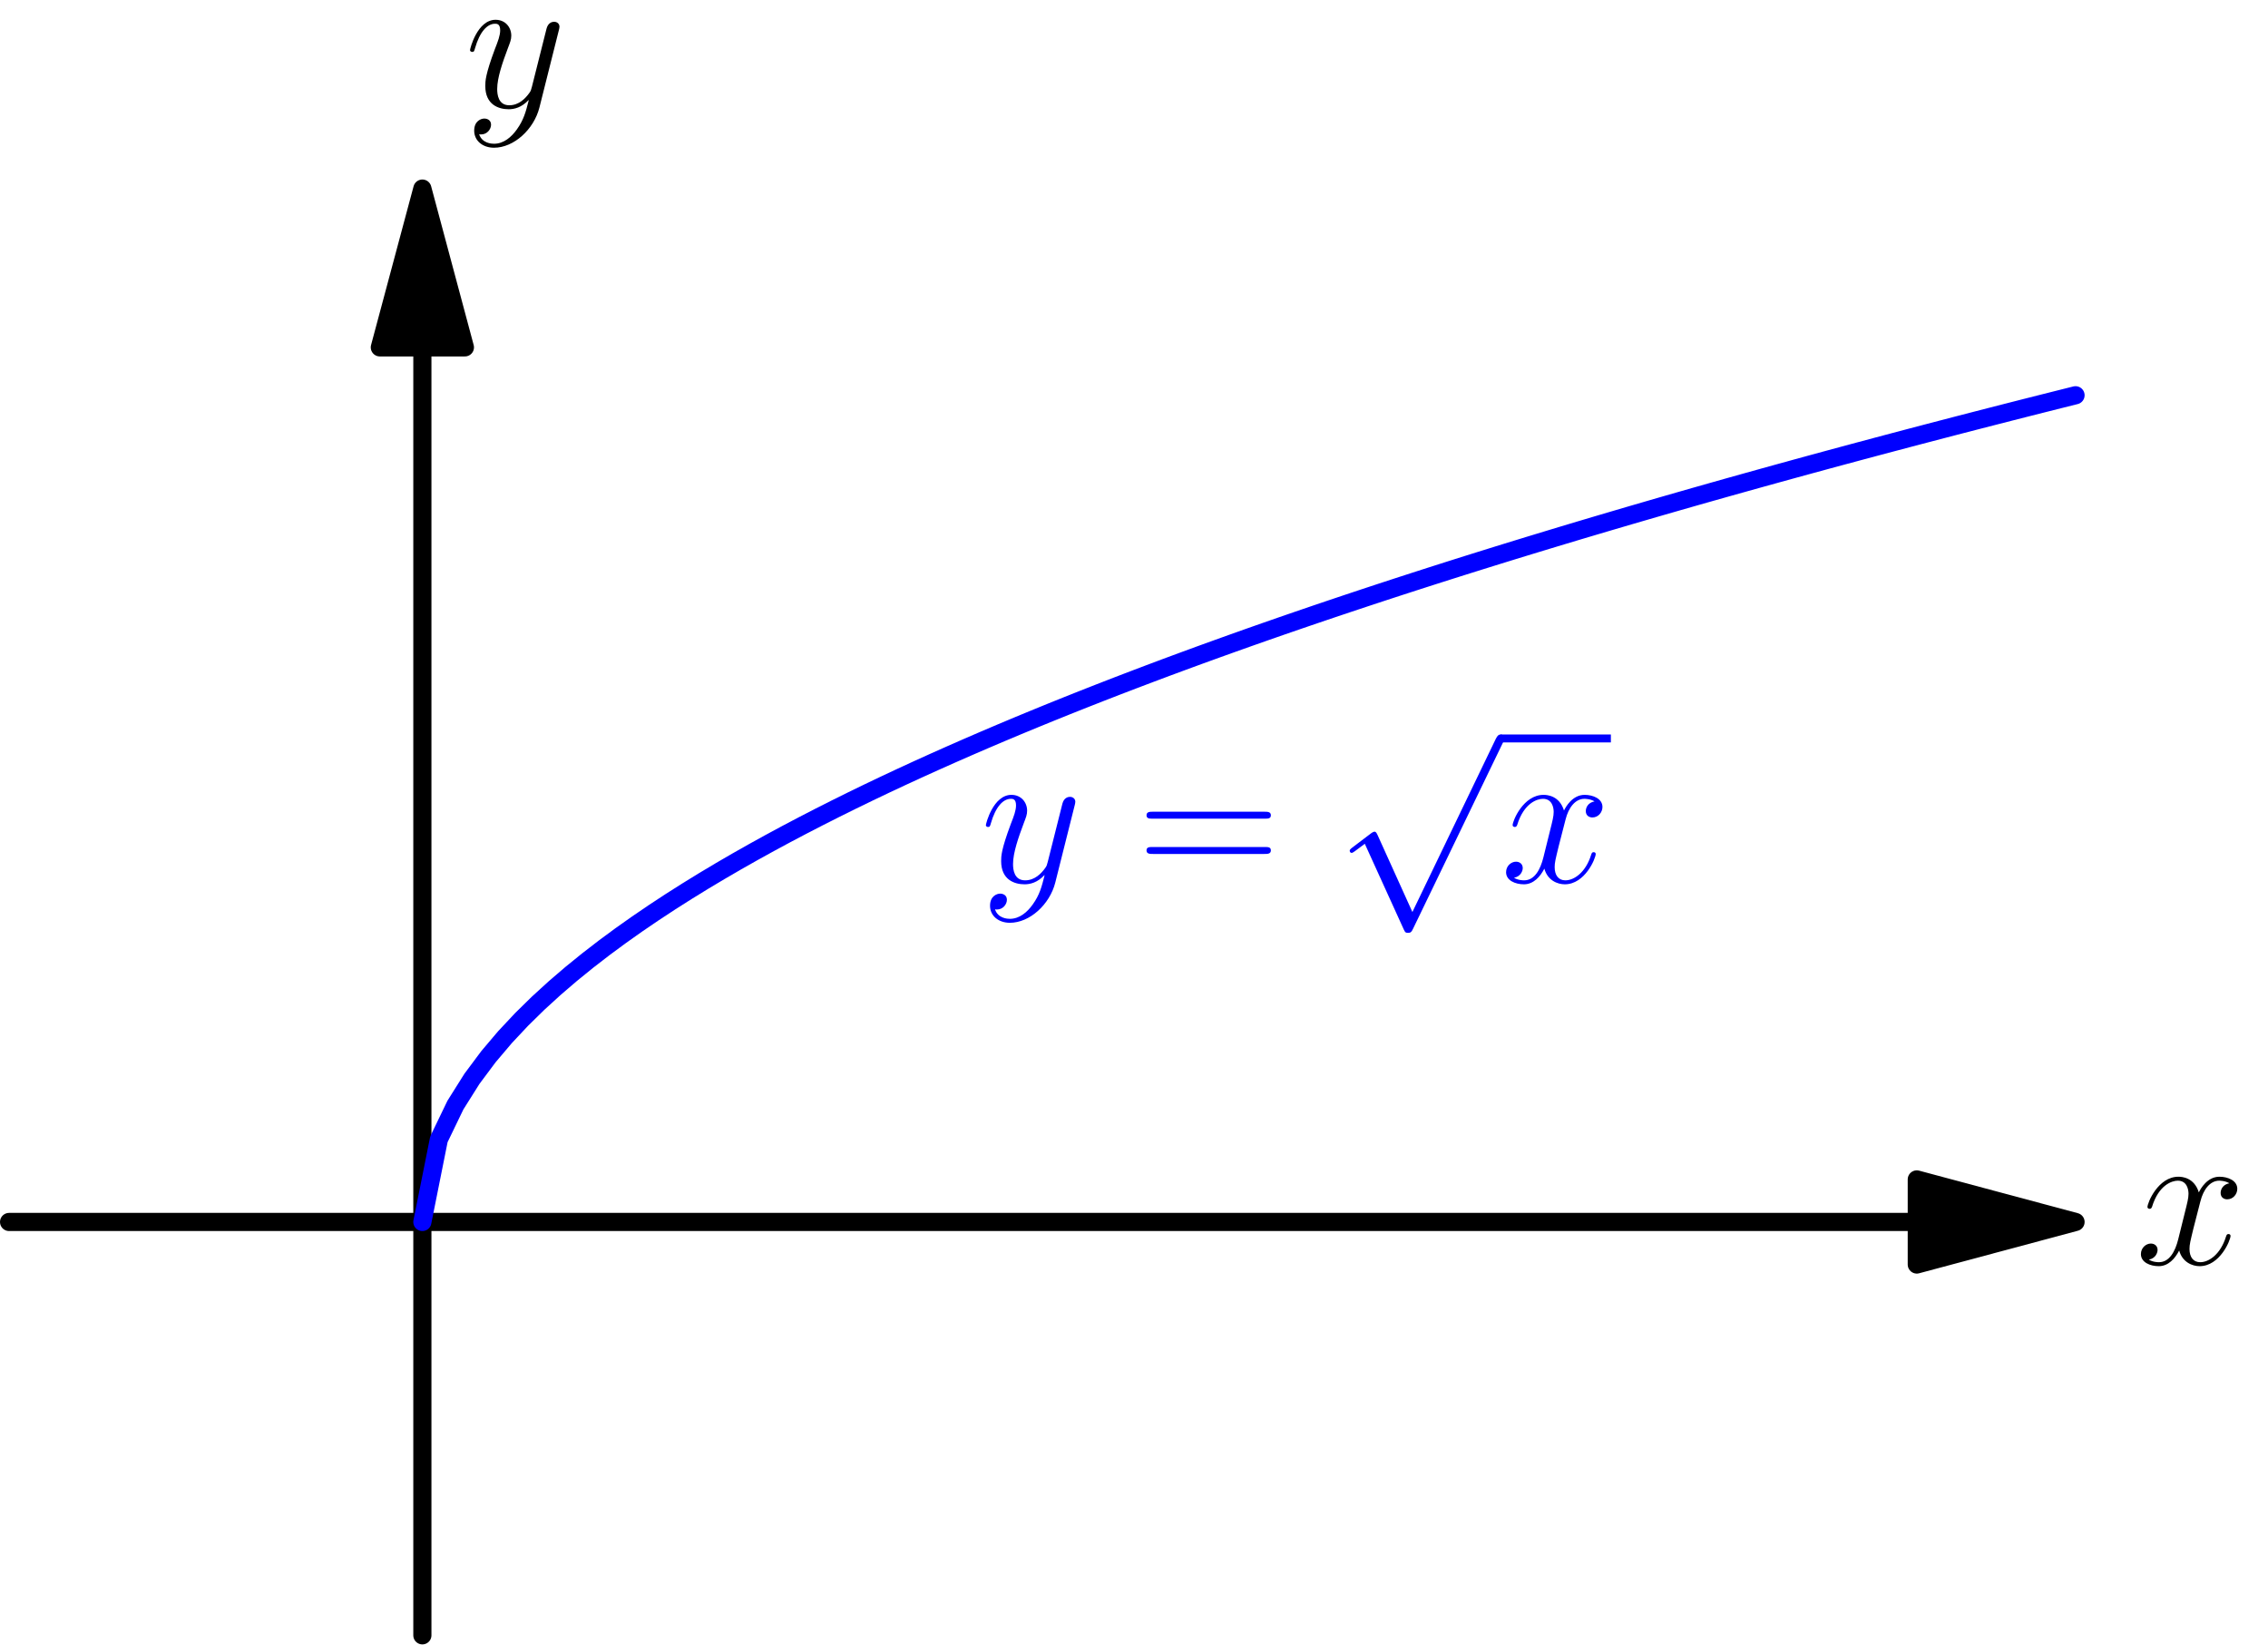
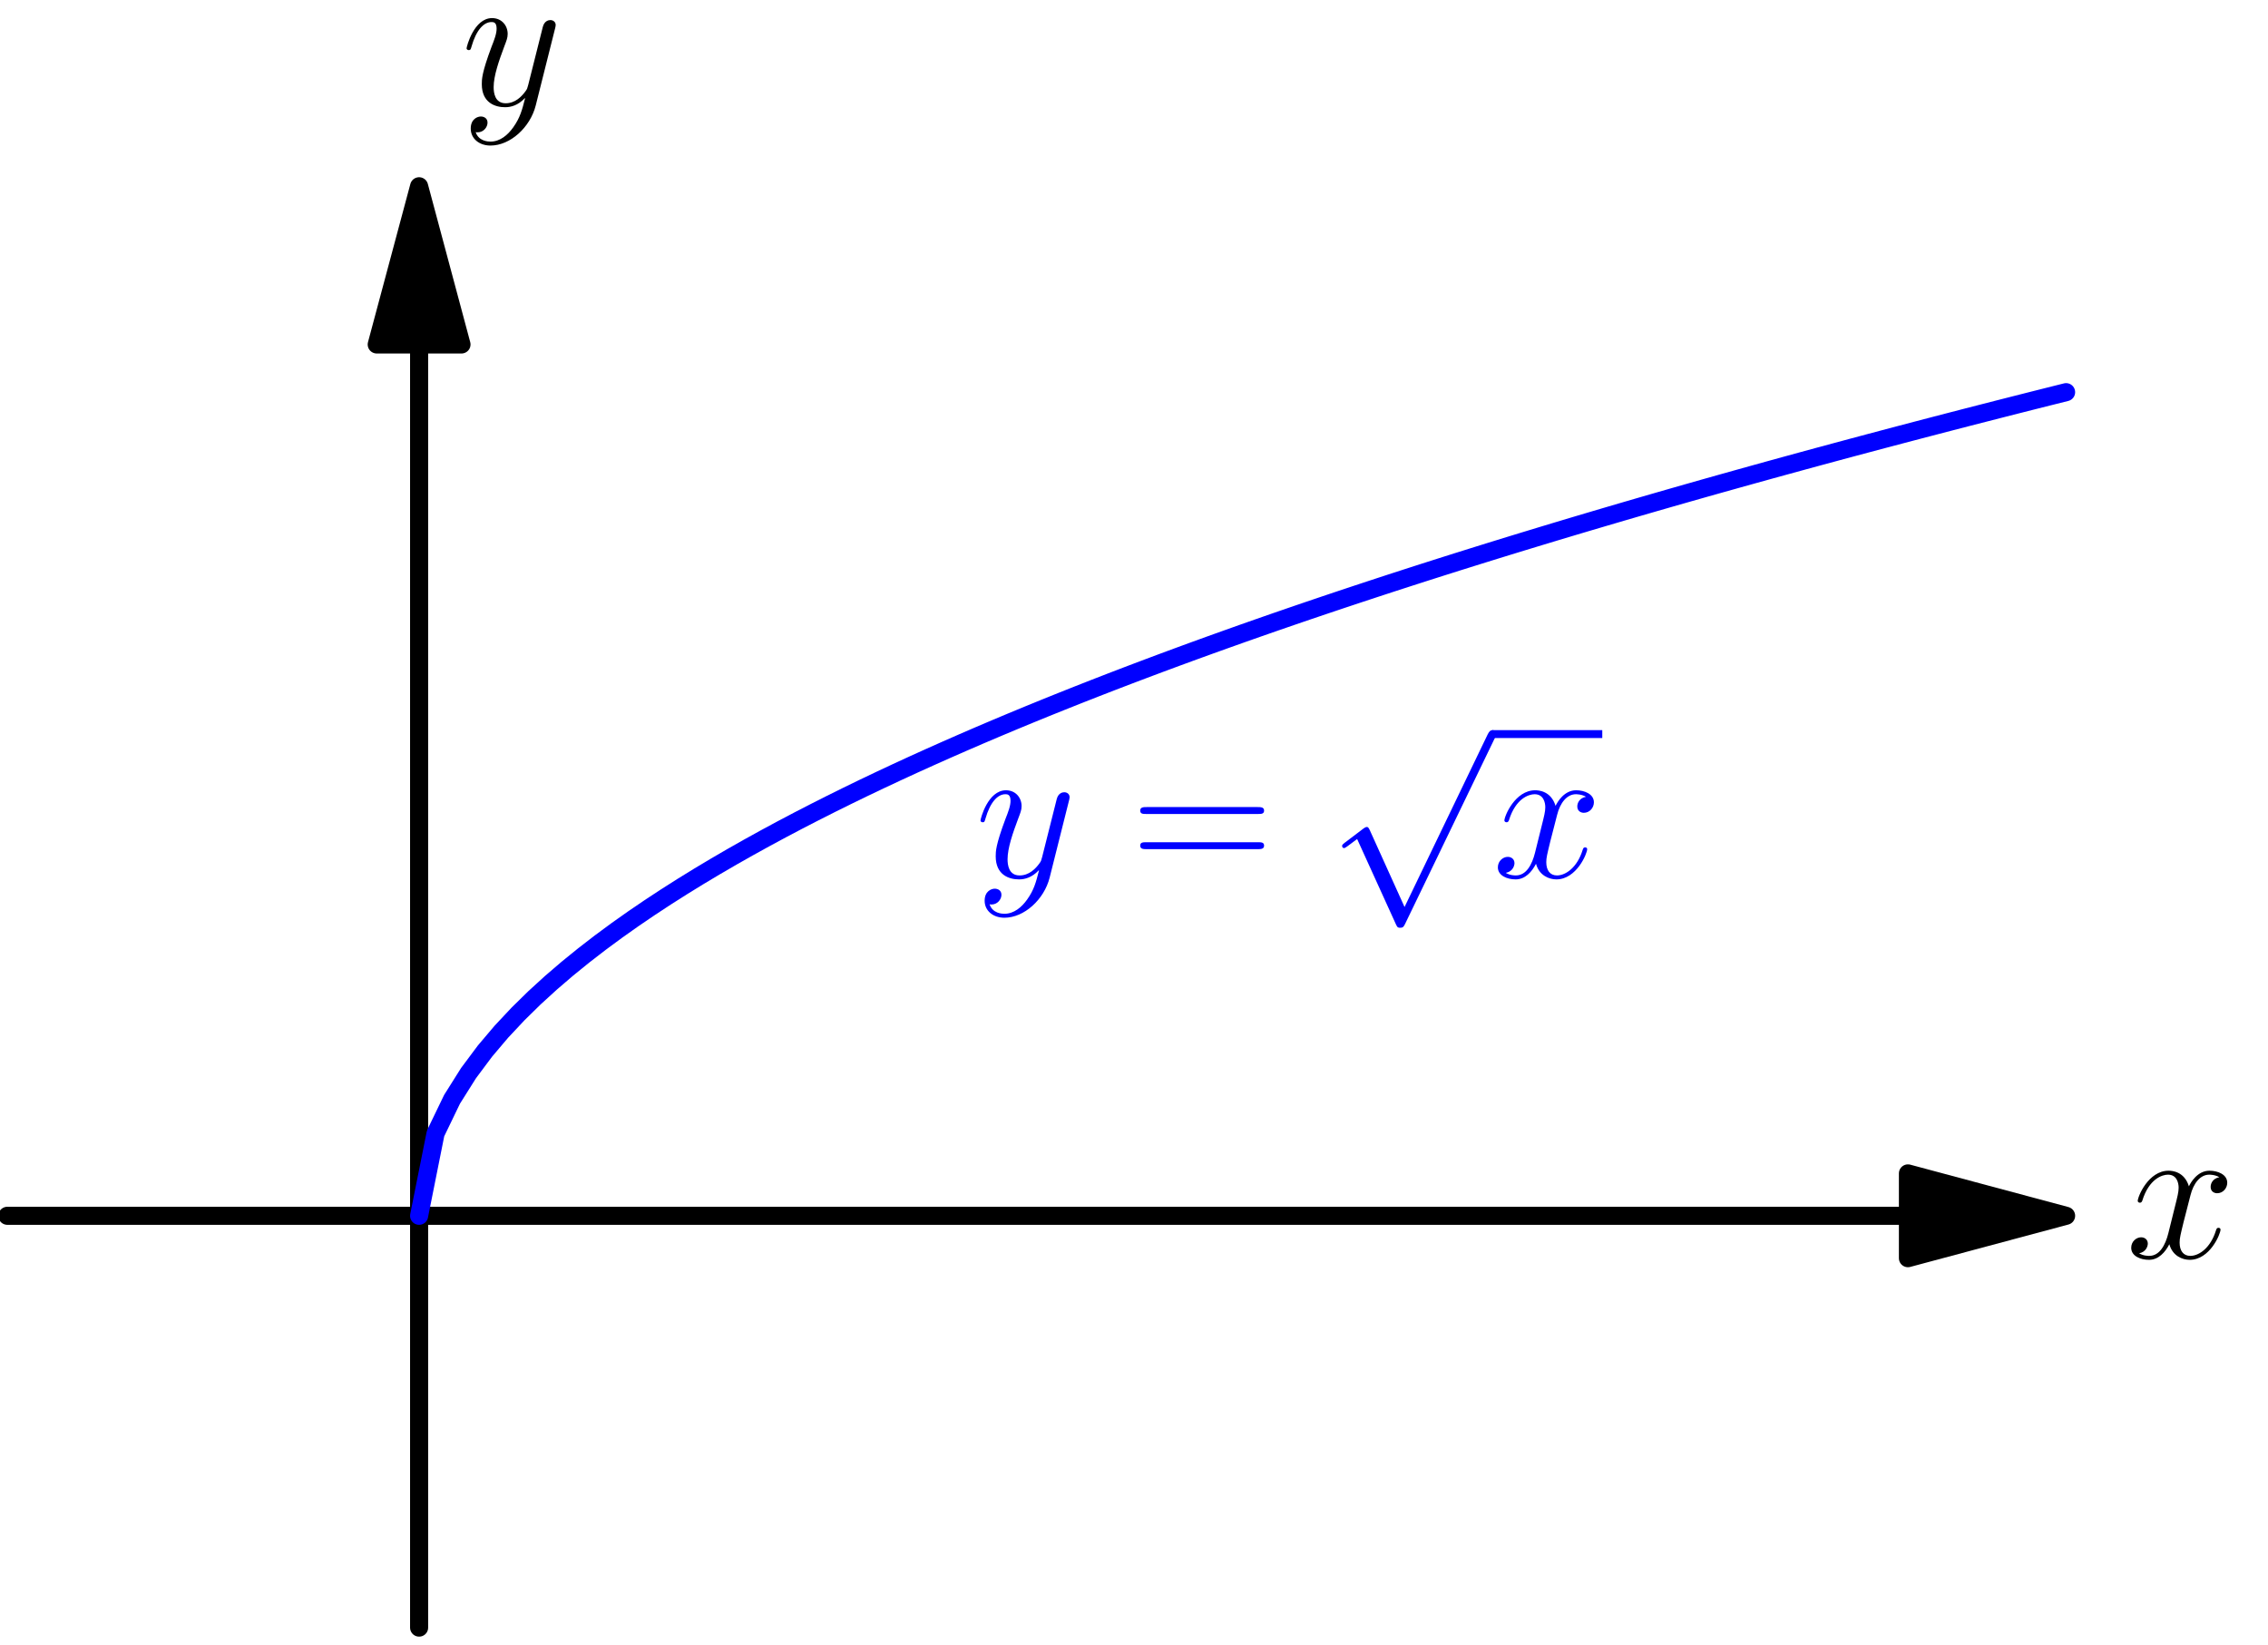
- <svg xmlns="http://www.w3.org/2000/svg" xmlns:xlink="http://www.w3.org/1999/xlink" height="205.493pt" version="1.1" viewBox="56.409 53.858 283.465 205.493" width="283.465pt">
+ <svg xmlns="http://www.w3.org/2000/svg" xmlns:xlink="http://www.w3.org/1999/xlink" height="206.263pt" version="1.1" viewBox="56.621 54.06 284.528 206.263" width="284.528pt">
  <defs>
-     <path d="M11.793 -10.151C10.997 -10.002 10.698 -9.405 10.698 -8.932C10.698 -8.335 11.171 -8.136 11.519 -8.136C12.266 -8.136 12.788 -8.783 12.788 -9.454C12.788 -10.499 11.594 -10.972 10.549 -10.972C9.031 -10.972 8.186 -9.479 7.962 -9.007C7.389 -10.873 5.847 -10.972 5.399 -10.972C2.861 -10.972 1.518 -7.713 1.518 -7.165C1.518 -7.066 1.617 -6.942 1.791 -6.942C1.99 -6.942 2.04 -7.091 2.09 -7.19C2.936 -9.952 4.603 -10.475 5.324 -10.475C6.444 -10.475 6.668 -9.43 6.668 -8.832C6.668 -8.285 6.519 -7.713 6.22 -6.519L5.374 -3.11C5.001 -1.617 4.279 -0.249 2.961 -0.249C2.836 -0.249 2.214 -0.249 1.692 -0.572C2.588 -0.746 2.787 -1.493 2.787 -1.791C2.787 -2.289 2.413 -2.588 1.941 -2.588C1.344 -2.588 0.697 -2.065 0.697 -1.269C0.697 -0.224 1.866 0.249 2.936 0.249C4.13 0.249 4.976 -0.697 5.498 -1.717C5.897 -0.249 7.141 0.249 8.061 0.249C10.599 0.249 11.942 -3.01 11.942 -3.558C11.942 -3.682 11.843 -3.782 11.694 -3.782C11.47 -3.782 11.445 -3.657 11.37 -3.458C10.698 -1.269 9.255 -0.249 8.136 -0.249C7.265 -0.249 6.792 -0.896 6.792 -1.916C6.792 -2.463 6.892 -2.861 7.29 -4.503L8.161 -7.887C8.534 -9.38 9.38 -10.475 10.524 -10.475C10.574 -10.475 11.271 -10.475 11.793 -10.151Z" id="g0-120" />
-     <path d="M6.543 2.787C5.872 3.732 4.901 4.578 3.682 4.578C3.384 4.578 2.189 4.528 1.816 3.384C1.891 3.409 2.015 3.409 2.065 3.409C2.811 3.409 3.309 2.762 3.309 2.189S2.836 1.418 2.463 1.418C2.065 1.418 1.194 1.717 1.194 2.936C1.194 4.205 2.264 5.076 3.682 5.076C6.17 5.076 8.683 2.787 9.38 0.025L11.818 -9.678C11.843 -9.803 11.893 -9.952 11.893 -10.101C11.893 -10.475 11.594 -10.723 11.221 -10.723C10.997 -10.723 10.475 -10.624 10.275 -9.877L8.434 -2.563C8.31 -2.115 8.31 -2.065 8.111 -1.791C7.613 -1.095 6.792 -0.249 5.598 -0.249C4.205 -0.249 4.08 -1.617 4.08 -2.289C4.08 -3.707 4.752 -5.623 5.424 -7.414C5.698 -8.136 5.847 -8.484 5.847 -8.982C5.847 -10.027 5.1 -10.972 3.881 -10.972C1.592 -10.972 0.672 -7.364 0.672 -7.165C0.672 -7.066 0.771 -6.942 0.945 -6.942C1.169 -6.942 1.194 -7.041 1.294 -7.389C1.891 -9.479 2.836 -10.475 3.807 -10.475C4.031 -10.475 4.454 -10.475 4.454 -9.653C4.454 -9.007 4.18 -8.285 3.807 -7.34C2.588 -4.08 2.588 -3.259 2.588 -2.662C2.588 -0.299 4.279 0.249 5.523 0.249C6.245 0.249 7.141 0.025 8.011 -0.896L8.036 -0.871C7.663 0.597 7.414 1.567 6.543 2.787Z" id="g0-121" />
-     <path d="M15.998 -7.986C16.371 -7.986 16.744 -7.986 16.744 -8.409C16.744 -8.857 16.321 -8.857 15.898 -8.857H1.99C1.567 -8.857 1.144 -8.857 1.144 -8.409C1.144 -7.986 1.518 -7.986 1.891 -7.986H15.998ZM15.898 -3.558C16.321 -3.558 16.744 -3.558 16.744 -4.006C16.744 -4.429 16.371 -4.429 15.998 -4.429H1.891C1.518 -4.429 1.144 -4.429 1.144 -4.006C1.144 -3.558 1.567 -3.558 1.99 -3.558H15.898Z" id="g1-61" />
-     <path d="M9.678 21.272L5.299 11.594C5.125 11.196 5.001 11.196 4.926 11.196C4.901 11.196 4.777 11.196 4.503 11.395L2.14 13.186C1.816 13.435 1.816 13.51 1.816 13.585C1.816 13.709 1.891 13.858 2.065 13.858C2.214 13.858 2.637 13.51 2.911 13.311C3.06 13.186 3.433 12.913 3.707 12.714L8.608 23.487C8.783 23.885 8.907 23.885 9.131 23.885C9.504 23.885 9.579 23.735 9.753 23.387L21.049 0C21.223 -0.348 21.223 -0.448 21.223 -0.498C21.223 -0.746 21.024 -0.995 20.725 -0.995C20.526 -0.995 20.352 -0.871 20.153 -0.473L9.678 21.272Z" id="g2-112" />
+     <path d="M9.642 21.193L5.28 11.551C5.106 11.154 4.982 11.154 4.908 11.154C4.883 11.154 4.759 11.154 4.486 11.352L2.132 13.137C1.809 13.385 1.809 13.459 1.809 13.534C1.809 13.658 1.884 13.806 2.057 13.806C2.206 13.806 2.627 13.459 2.9 13.261C3.049 13.137 3.421 12.864 3.693 12.666L8.576 23.399C8.75 23.796 8.874 23.796 9.097 23.796C9.469 23.796 9.543 23.647 9.717 23.3L20.97 0C21.143 -0.347 21.143 -0.446 21.143 -0.496C21.143 -0.744 20.945 -0.991 20.648 -0.991C20.449 -0.991 20.276 -0.868 20.078 -0.471L9.642 21.193Z" id="g0-112" />
+     <path d="M15.938 -7.957C16.31 -7.957 16.682 -7.957 16.682 -8.378C16.682 -8.824 16.26 -8.824 15.839 -8.824H1.983C1.562 -8.824 1.14 -8.824 1.14 -8.378C1.14 -7.957 1.512 -7.957 1.884 -7.957H15.938ZM15.839 -3.545C16.26 -3.545 16.682 -3.545 16.682 -3.991C16.682 -4.412 16.31 -4.412 15.938 -4.412H1.884C1.512 -4.412 1.14 -4.412 1.14 -3.991C1.14 -3.545 1.562 -3.545 1.983 -3.545H15.839Z" id="g2-61" />
+     <path d="M11.749 -10.113C10.956 -9.964 10.658 -9.37 10.658 -8.899C10.658 -8.304 11.129 -8.105 11.476 -8.105C12.22 -8.105 12.741 -8.75 12.741 -9.419C12.741 -10.46 11.551 -10.931 10.51 -10.931C8.998 -10.931 8.155 -9.444 7.932 -8.973C7.362 -10.832 5.825 -10.931 5.379 -10.931C2.851 -10.931 1.512 -7.684 1.512 -7.139C1.512 -7.04 1.611 -6.916 1.785 -6.916C1.983 -6.916 2.033 -7.064 2.082 -7.163C2.925 -9.915 4.586 -10.435 5.304 -10.435C6.42 -10.435 6.643 -9.394 6.643 -8.799C6.643 -8.254 6.494 -7.684 6.197 -6.494L5.354 -3.098C4.982 -1.611 4.263 -0.248 2.95 -0.248C2.826 -0.248 2.206 -0.248 1.686 -0.57C2.578 -0.744 2.776 -1.487 2.776 -1.785C2.776 -2.28 2.404 -2.578 1.933 -2.578C1.339 -2.578 0.694 -2.057 0.694 -1.264C0.694 -0.223 1.859 0.248 2.925 0.248C4.115 0.248 4.957 -0.694 5.478 -1.71C5.875 -0.248 7.114 0.248 8.031 0.248C10.559 0.248 11.898 -2.999 11.898 -3.545C11.898 -3.668 11.799 -3.768 11.65 -3.768C11.427 -3.768 11.402 -3.644 11.328 -3.445C10.658 -1.264 9.221 -0.248 8.105 -0.248C7.238 -0.248 6.767 -0.892 6.767 -1.909C6.767 -2.454 6.866 -2.851 7.263 -4.486L8.13 -7.857C8.502 -9.345 9.345 -10.435 10.485 -10.435C10.534 -10.435 11.229 -10.435 11.749 -10.113Z" id="g1-120" />
+     <path d="M6.519 2.776C5.85 3.718 4.883 4.561 3.668 4.561C3.371 4.561 2.181 4.511 1.809 3.371C1.884 3.396 2.008 3.396 2.057 3.396C2.801 3.396 3.297 2.751 3.297 2.181S2.826 1.413 2.454 1.413C2.057 1.413 1.19 1.71 1.19 2.925C1.19 4.189 2.256 5.057 3.668 5.057C6.147 5.057 8.651 2.776 9.345 0.025L11.774 -9.642C11.799 -9.766 11.848 -9.915 11.848 -10.063C11.848 -10.435 11.551 -10.683 11.179 -10.683C10.956 -10.683 10.435 -10.584 10.237 -9.84L8.403 -2.553C8.279 -2.107 8.279 -2.057 8.081 -1.785C7.585 -1.091 6.767 -0.248 5.577 -0.248C4.189 -0.248 4.065 -1.611 4.065 -2.28C4.065 -3.693 4.734 -5.602 5.404 -7.387C5.676 -8.105 5.825 -8.452 5.825 -8.948C5.825 -9.989 5.081 -10.931 3.867 -10.931C1.586 -10.931 0.669 -7.337 0.669 -7.139C0.669 -7.04 0.768 -6.916 0.942 -6.916C1.165 -6.916 1.19 -7.015 1.289 -7.362C1.884 -9.444 2.826 -10.435 3.792 -10.435C4.016 -10.435 4.437 -10.435 4.437 -9.617C4.437 -8.973 4.164 -8.254 3.792 -7.312C2.578 -4.065 2.578 -3.247 2.578 -2.652C2.578 -0.297 4.263 0.248 5.503 0.248C6.222 0.248 7.114 0.025 7.981 -0.892L8.006 -0.868C7.634 0.595 7.387 1.562 6.519 2.776Z" id="g1-121" />
  </defs>
-   <g id="page1" transform="matrix(0.996264 0 0 0.996264 0 0)">
-     <g transform="matrix(1 0 0 1 109.608 207.337)">
+   <g id="page1">
+     <g transform="matrix(0.996264 0 0 0.996264 109.199 206.562)">
      <path d="M 187.479 0L -51.849 -0" fill="none" stroke="#000000" stroke-linecap="round" stroke-linejoin="round" stroke-miterlimit="10.037" stroke-width="2.276" />
    </g>
-     <g transform="matrix(1 0 0 1 109.608 207.337)">
+     <g transform="matrix(0.996264 0 0 0.996264 109.199 206.562)">
      <path d="M 207.396 0L 187.479 -5.337L 187.479 5.337L 207.396 0Z" fill="#000000" />
    </g>
-     <g transform="matrix(1 0 0 1 109.608 207.337)">
+     <g transform="matrix(0.996264 0 0 0.996264 109.199 206.562)">
      <path d="M 207.396 0L 187.479 -5.337L 187.479 5.337L 207.396 0Z" fill="none" stroke="#000000" stroke-linecap="round" stroke-linejoin="round" stroke-miterlimit="10.037" stroke-width="2.276" />
    </g>
-     <use x="324.508" xlink:href="#g0-120" y="212.633" />
-     <g transform="matrix(1 0 0 1 109.608 207.337)">
+     <use x="323.295" xlink:href="#g1-120" y="211.838" />
+     <g transform="matrix(0.996264 0 0 0.996264 109.199 206.562)">
      <path d="M 0 -109.705L 0 51.849" fill="none" stroke="#000000" stroke-linecap="round" stroke-linejoin="round" stroke-miterlimit="10.037" stroke-width="2.276" />
    </g>
-     <g transform="matrix(1 0 0 1 109.608 207.337)">
+     <g transform="matrix(0.996264 0 0 0.996264 109.199 206.562)">
      <path d="M 0 -129.622L -5.337 -109.705L 5.337 -109.705L 0 -129.622Z" fill="#000000" />
    </g>
-     <g transform="matrix(1 0 0 1 109.608 207.337)">
+     <g transform="matrix(0.996264 0 0 0.996264 109.199 206.562)">
      <path d="M 0 -129.622L -5.337 -109.705L 5.337 -109.705L 0 -129.622Z" fill="none" stroke="#000000" stroke-linecap="round" stroke-linejoin="round" stroke-miterlimit="10.037" stroke-width="2.276" />
    </g>
-     <use x="114.915" xlink:href="#g0-121" y="67.513" />
-     <g transform="matrix(1 0 0 1 109.608 207.337)">
+     <use x="114.486" xlink:href="#g1-121" y="67.261" />
+     <g transform="matrix(0.996264 0 0 0.996264 109.199 206.562)">
      <path d="M 0 0L 2.074 -10.37L 4.148 -14.665L 6.222 -17.961L 8.296 -20.74L 10.37 -23.188L 12.444 -25.401L 14.518 -27.436L 16.592 -29.33L 18.666 -31.109L 20.74 -32.792L 22.814 -34.393L 24.887 -35.922L 26.961 -37.389L 29.035 -38.8L 31.109 -40.162L 33.183 -41.479L 35.257 -42.756L 37.331 -43.995L 39.405 -45.201L 41.479 -46.375L 43.553 -47.52L 45.627 -48.639L 47.701 -49.732L 49.775 -50.801L 51.849 -51.849L 53.923 -52.876L 55.997 -53.883L 58.071 -54.872L 60.145 -55.843L 62.219 -56.798L 64.293 -57.736L 66.367 -58.66L 68.441 -59.57L 70.514 -60.466L 72.588 -61.349L 74.662 -62.219L 76.736 -63.077L 78.81 -63.924L 80.884 -64.759L 82.958 -65.584L 85.032 -66.399L 87.106 -67.204L 89.18 -67.999L 91.254 -68.785L 93.328 -69.563L 95.402 -70.331L 97.476 -71.092L 99.55 -71.844L 101.624 -72.588L 103.698 -73.326L 105.772 -74.055L 107.846 -74.778L 109.92 -75.493L 111.994 -76.202L 114.068 -76.904L 116.142 -77.6L 118.216 -78.29L 120.29 -78.974L 122.363 -79.652L 124.437 -80.324L 126.511 -80.991L 128.585 -81.652L 130.659 -82.308L 132.733 -82.958L 134.807 -83.604L 136.881 -84.245L 138.955 -84.88L 141.029 -85.511L 143.103 -86.138L 145.177 -86.76L 147.251 -87.377L 149.325 -87.99L 151.399 -88.6L 153.473 -89.204L 155.547 -89.805L 157.621 -90.402L 159.695 -90.995L 161.769 -91.584L 163.843 -92.169L 165.917 -92.75L 167.991 -93.328L 170.064 -93.902L 172.138 -94.473L 174.212 -95.041L 176.286 -95.605L 178.36 -96.165L 180.434 -96.723L 182.508 -97.277L 184.582 -97.828L 186.656 -98.376L 188.73 -98.921L 190.804 -99.463L 192.878 -100.003L 194.952 -100.539L 197.026 -101.072L 199.1 -101.603L 201.174 -102.131L 203.248 -102.656L 205.322 -103.178L 207.396 -103.698" fill="none" stroke="#0000ff" stroke-linecap="round" stroke-linejoin="round" stroke-miterlimit="10.037" stroke-width="2.276" />
    </g>
    <g fill="#0000ff">
-       <use x="179.63" xlink:href="#g0-121" y="164.734" />
-       <use x="199.312" xlink:href="#g1-61" y="164.734" />
-       <use x="224.132" xlink:href="#g2-112" y="147.185" />
-       <use x="244.866" xlink:href="#g0-120" y="164.734" />
+       <use x="178.958" xlink:href="#g1-121" y="164.118" />
+       <use x="198.523" xlink:href="#g2-61" y="164.118" />
+       <use x="223.184" xlink:href="#g0-112" y="146.635" />
+       <use x="243.84" xlink:href="#g1-120" y="164.118" />
    </g>
-     <rect fill="#0000ff" height="0.995" width="13.844" x="244.866" y="146.19" />
+     <rect fill="#0000ff" height="0.991" width="13.792" x="243.84" y="145.644" />
  </g>
</svg>
